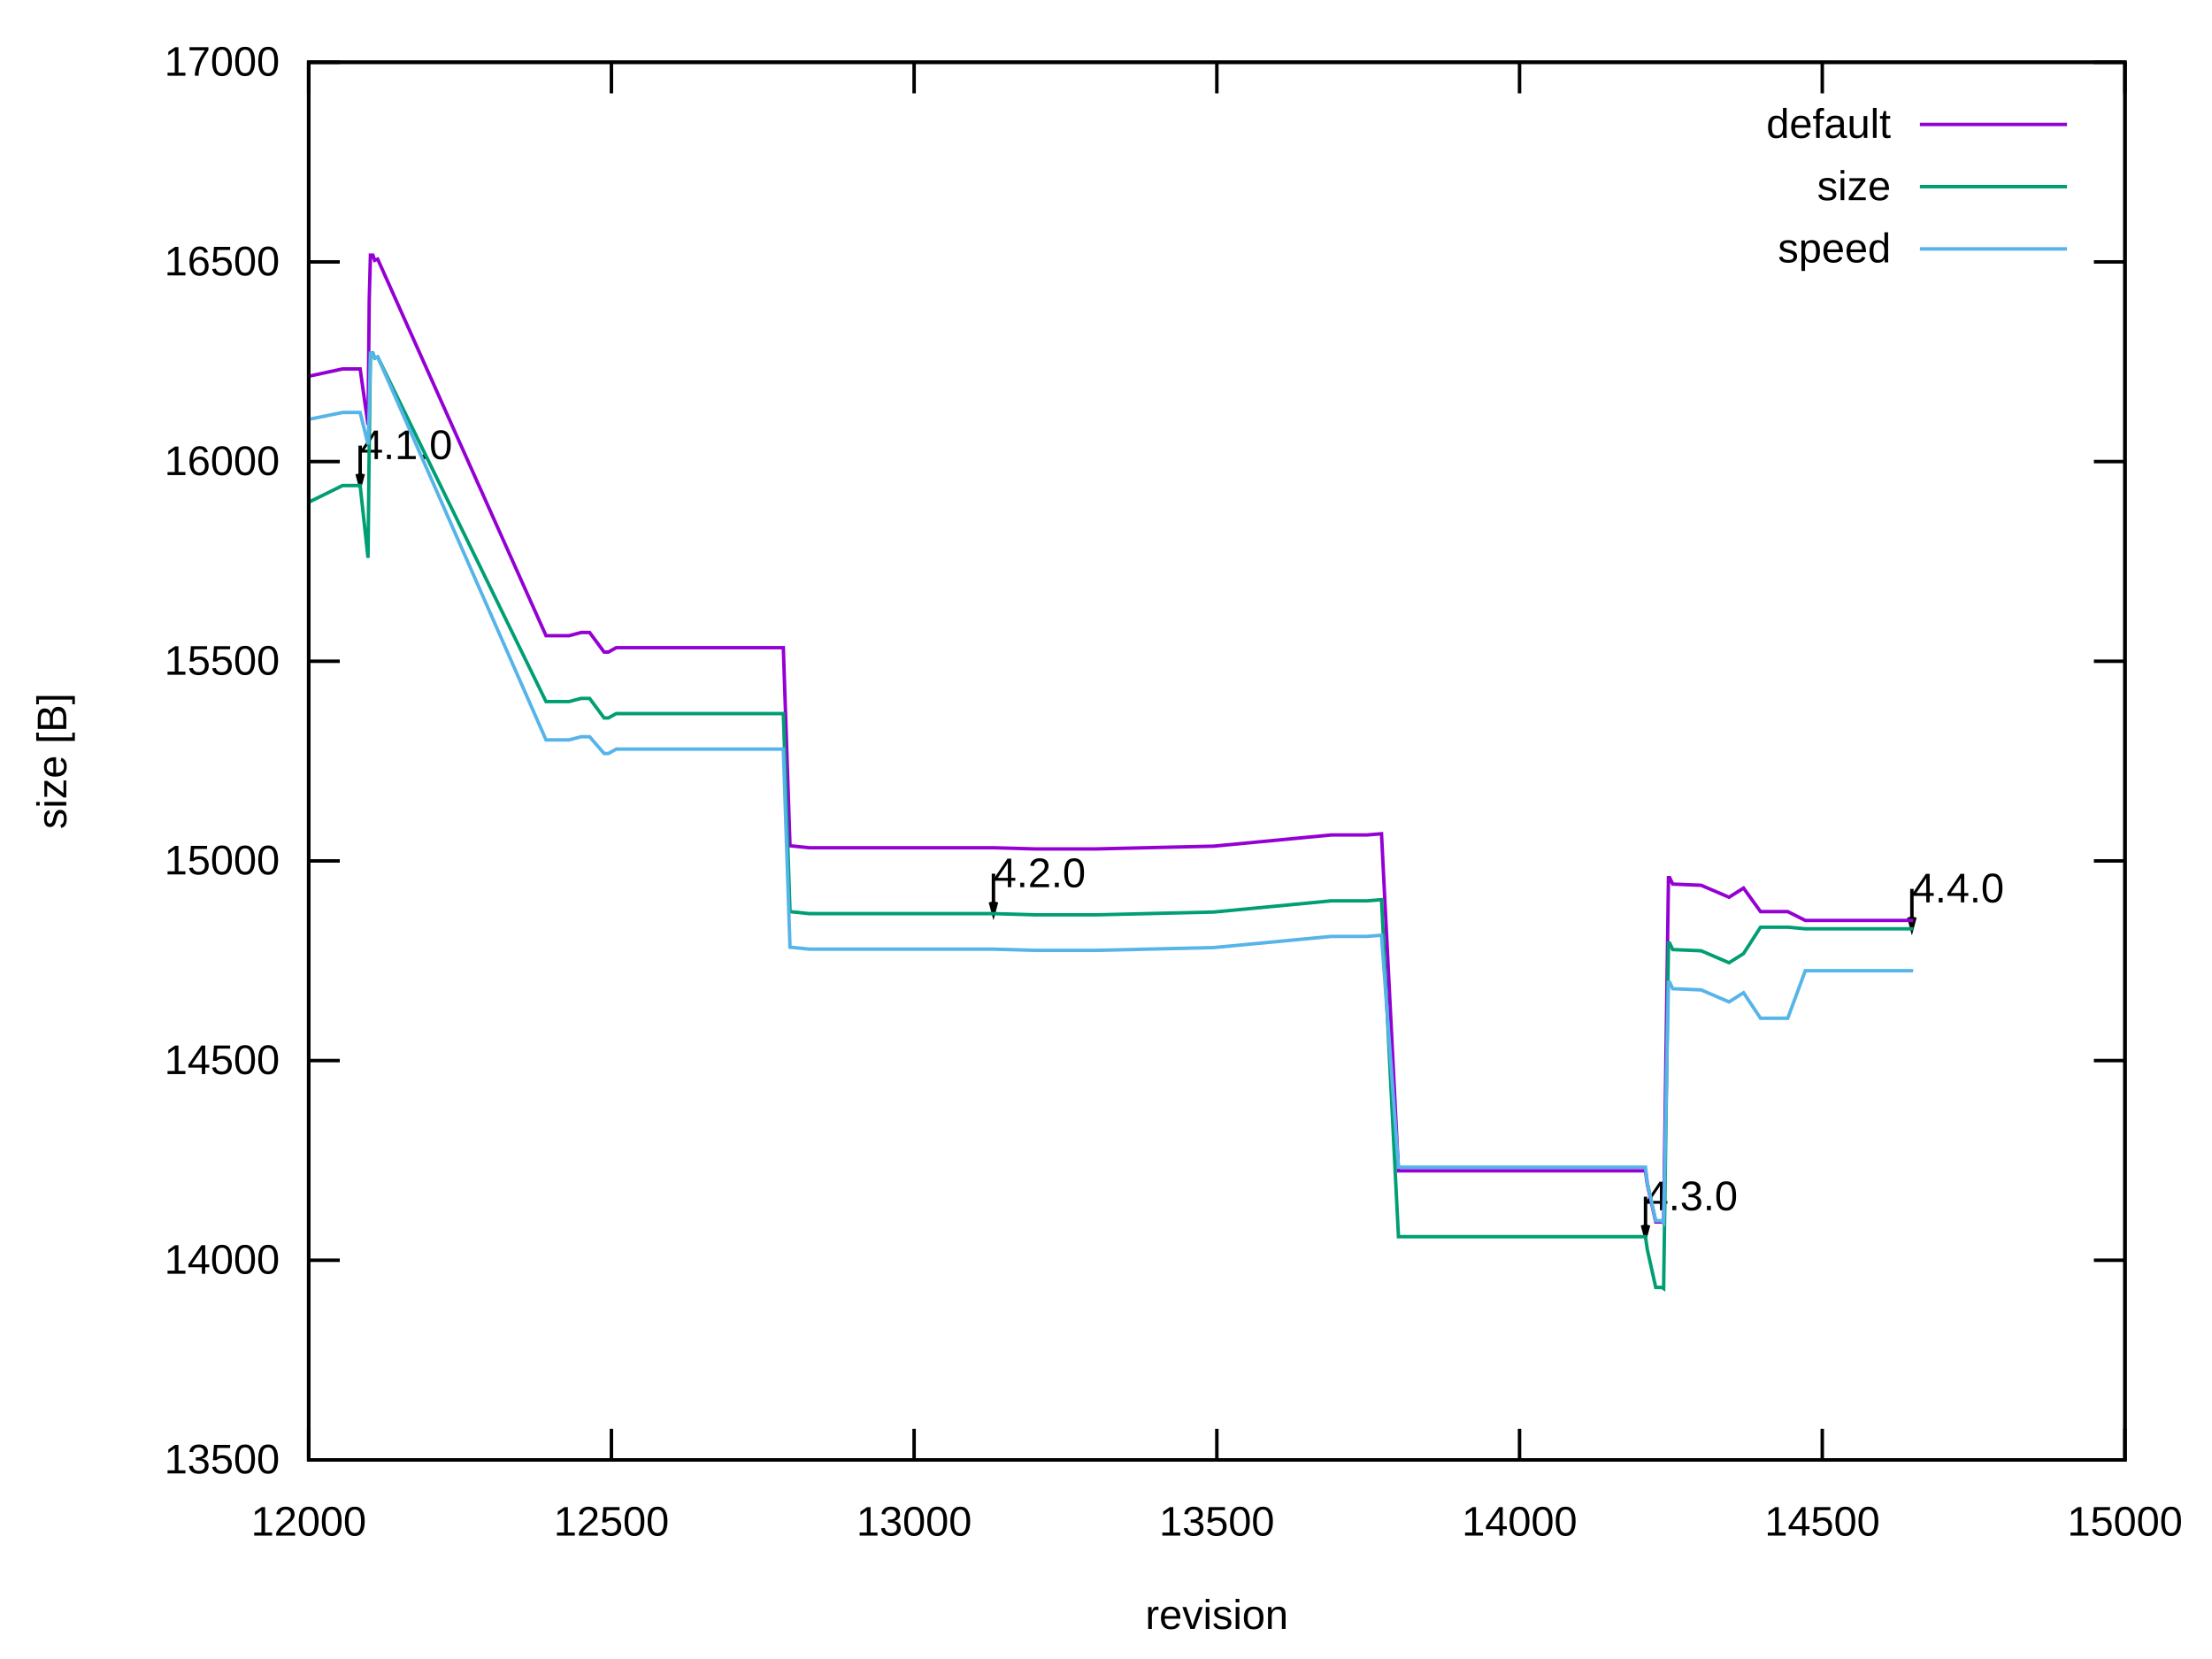
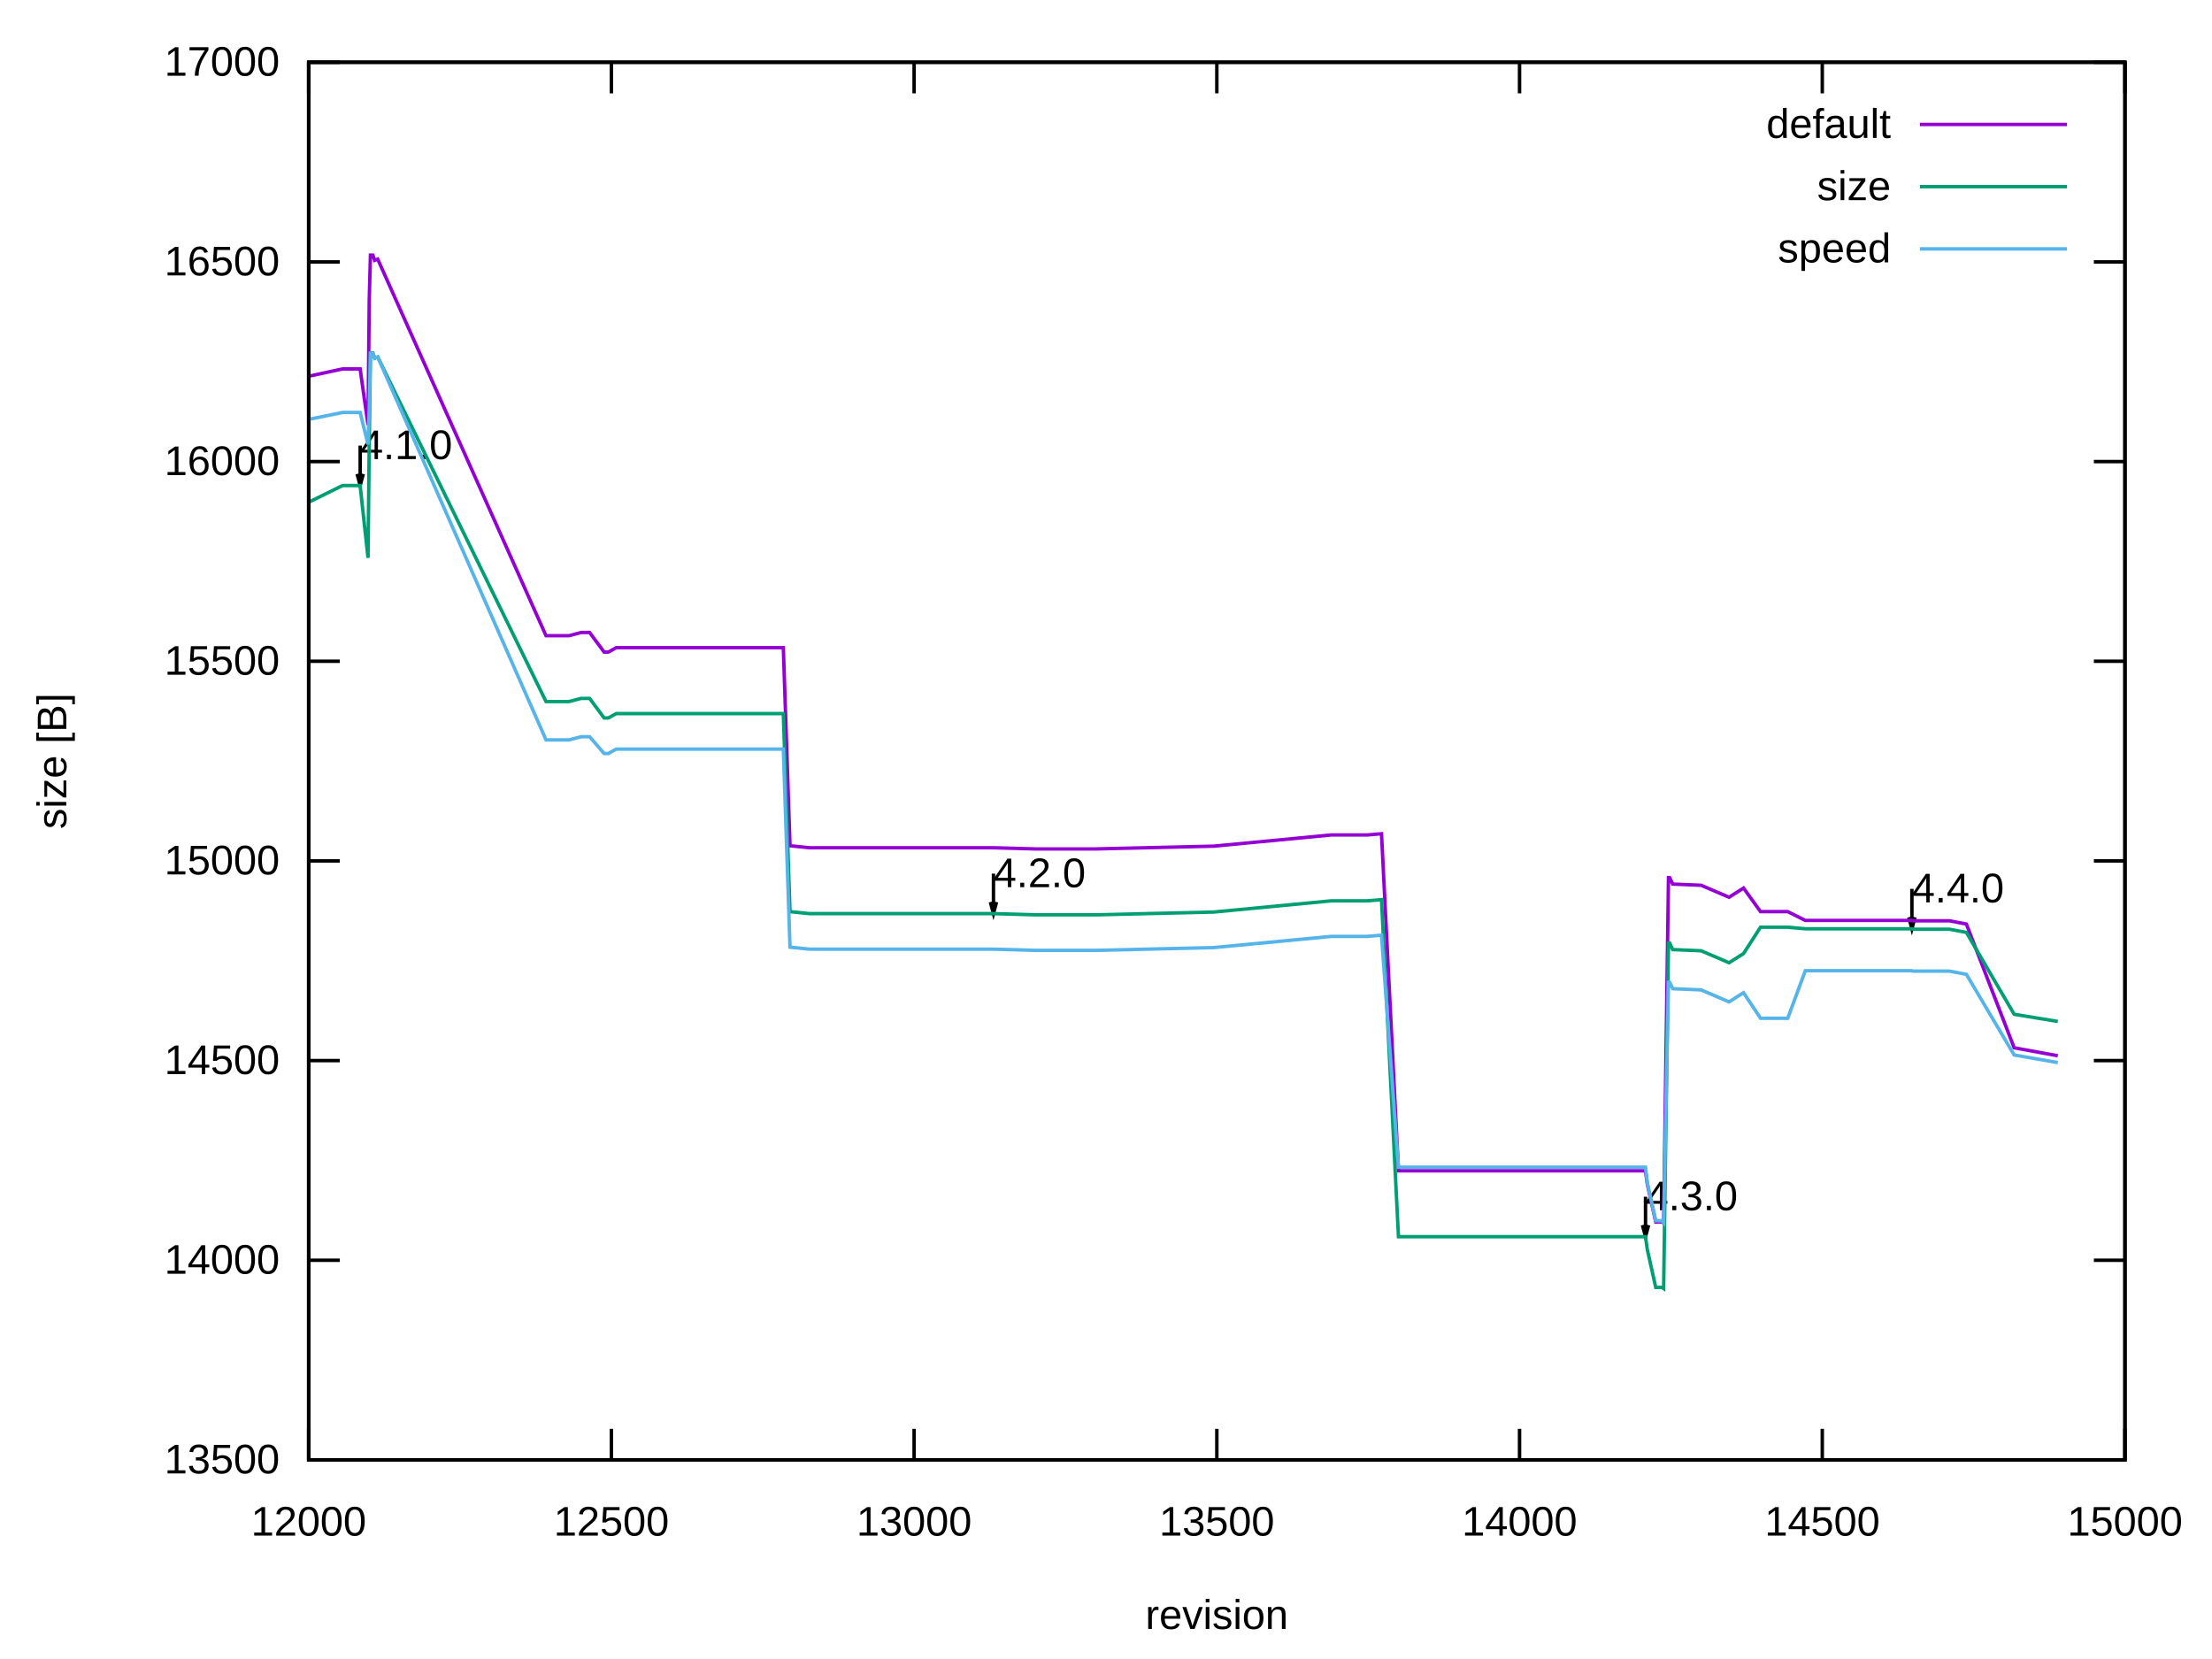
<svg xmlns="http://www.w3.org/2000/svg" xmlns:xlink="http://www.w3.org/1999/xlink" width="640" height="480" viewBox="0 0 640 480">
  <g id="gnuplot_canvas">
    <rect x="0" y="0" width="640" height="480" fill="none" />
    <defs>
      <circle id="gpDot" r="0.5" stroke-width="0.5" stroke="currentColor" />
      <path id="gpPt0" stroke-width="0.222" stroke="currentColor" d="M-1,0 h2 M0,-1 v2" />
      <path id="gpPt1" stroke-width="0.222" stroke="currentColor" d="M-1,-1 L1,1 M1,-1 L-1,1" />
      <path id="gpPt2" stroke-width="0.222" stroke="currentColor" d="M-1,0 L1,0 M0,-1 L0,1 M-1,-1 L1,1 M-1,1 L1,-1" />
      <rect id="gpPt3" stroke-width="0.222" stroke="currentColor" x="-1" y="-1" width="2" height="2" />
      <rect id="gpPt4" stroke-width="0.222" stroke="currentColor" fill="currentColor" x="-1" y="-1" width="2" height="2" />
      <circle id="gpPt5" stroke-width="0.222" stroke="currentColor" cx="0" cy="0" r="1" />
      <use xlink:href="#gpPt5" id="gpPt6" fill="currentColor" stroke="none" />
      <path id="gpPt7" stroke-width="0.222" stroke="currentColor" d="M0,-1.33 L-1.33,0.67 L1.33,0.67 z" />
      <use xlink:href="#gpPt7" id="gpPt8" fill="currentColor" stroke="none" />
      <use xlink:href="#gpPt7" id="gpPt9" stroke="currentColor" transform="rotate(180)" />
      <use xlink:href="#gpPt9" id="gpPt10" fill="currentColor" stroke="none" />
      <use xlink:href="#gpPt3" id="gpPt11" stroke="currentColor" transform="rotate(45)" />
      <use xlink:href="#gpPt11" id="gpPt12" fill="currentColor" stroke="none" />
      <path id="gpPt13" stroke-width="0.222" stroke="currentColor" d="M0,1.330 L1.265,0.411 L0.782,-1.067 L-0.782,-1.076 L-1.265,0.411 z" />
      <use xlink:href="#gpPt13" id="gpPt14" fill="currentColor" stroke="none" />
      <filter id="textbox" filterUnits="objectBoundingBox" x="0" y="0" height="1" width="1">
        <feFlood flood-color="white" flood-opacity="1" result="bgnd" />
        <feComposite in="SourceGraphic" in2="bgnd" operator="atop" />
      </filter>
      <filter id="greybox" filterUnits="objectBoundingBox" x="0" y="0" height="1" width="1">
        <feFlood flood-color="lightgrey" flood-opacity="1" result="grey" />
        <feComposite in="SourceGraphic" in2="grey" operator="atop" />
      </filter>
    </defs>
    <g fill="none" color="white" stroke="currentColor" stroke-width="1.00" stroke-linecap="butt" stroke-linejoin="miter">
</g>
    <g fill="none" color="black" stroke="currentColor" stroke-width="1.00" stroke-linecap="butt" stroke-linejoin="miter">
      <path stroke="black" d="M89.31,422.40 L98.31,422.40 M614.82,422.40 L605.82,422.40  " />
      <g transform="translate(80.92,426.30)" stroke="none" fill="black" font-family="Arial" font-size="12.00" text-anchor="end">
        <text>
          <tspan font-family="Arial"> 13500</tspan>
        </text>
      </g>
    </g>
    <g fill="none" color="black" stroke="currentColor" stroke-width="1.00" stroke-linecap="butt" stroke-linejoin="miter">
      <path stroke="black" d="M89.31,364.63 L98.31,364.63 M614.82,364.63 L605.82,364.63  " />
      <g transform="translate(80.92,368.53)" stroke="none" fill="black" font-family="Arial" font-size="12.00" text-anchor="end">
        <text>
          <tspan font-family="Arial"> 14000</tspan>
        </text>
      </g>
    </g>
    <g fill="none" color="black" stroke="currentColor" stroke-width="1.00" stroke-linecap="butt" stroke-linejoin="miter">
      <path stroke="black" d="M89.31,306.86 L98.31,306.86 M614.82,306.86 L605.82,306.86  " />
      <g transform="translate(80.92,310.76)" stroke="none" fill="black" font-family="Arial" font-size="12.00" text-anchor="end">
        <text>
          <tspan font-family="Arial"> 14500</tspan>
        </text>
      </g>
    </g>
    <g fill="none" color="black" stroke="currentColor" stroke-width="1.00" stroke-linecap="butt" stroke-linejoin="miter">
      <path stroke="black" d="M89.31,249.09 L98.31,249.09 M614.82,249.09 L605.82,249.09  " />
      <g transform="translate(80.92,252.99)" stroke="none" fill="black" font-family="Arial" font-size="12.00" text-anchor="end">
        <text>
          <tspan font-family="Arial"> 15000</tspan>
        </text>
      </g>
    </g>
    <g fill="none" color="black" stroke="currentColor" stroke-width="1.00" stroke-linecap="butt" stroke-linejoin="miter">
      <path stroke="black" d="M89.31,191.32 L98.31,191.32 M614.82,191.32 L605.82,191.32  " />
      <g transform="translate(80.92,195.22)" stroke="none" fill="black" font-family="Arial" font-size="12.00" text-anchor="end">
        <text>
          <tspan font-family="Arial"> 15500</tspan>
        </text>
      </g>
    </g>
    <g fill="none" color="black" stroke="currentColor" stroke-width="1.00" stroke-linecap="butt" stroke-linejoin="miter">
      <path stroke="black" d="M89.31,133.55 L98.31,133.55 M614.82,133.55 L605.82,133.55  " />
      <g transform="translate(80.92,137.45)" stroke="none" fill="black" font-family="Arial" font-size="12.00" text-anchor="end">
        <text>
          <tspan font-family="Arial"> 16000</tspan>
        </text>
      </g>
    </g>
    <g fill="none" color="black" stroke="currentColor" stroke-width="1.00" stroke-linecap="butt" stroke-linejoin="miter">
      <path stroke="black" d="M89.31,75.78 L98.31,75.78 M614.82,75.78 L605.82,75.78  " />
      <g transform="translate(80.92,79.68)" stroke="none" fill="black" font-family="Arial" font-size="12.00" text-anchor="end">
        <text>
          <tspan font-family="Arial"> 16500</tspan>
        </text>
      </g>
    </g>
    <g fill="none" color="black" stroke="currentColor" stroke-width="1.00" stroke-linecap="butt" stroke-linejoin="miter">
      <path stroke="black" d="M89.31,18.01 L98.31,18.01 M614.82,18.01 L605.82,18.01  " />
      <g transform="translate(80.92,21.91)" stroke="none" fill="black" font-family="Arial" font-size="12.00" text-anchor="end">
        <text>
          <tspan font-family="Arial"> 17000</tspan>
        </text>
      </g>
    </g>
    <g fill="none" color="black" stroke="currentColor" stroke-width="1.00" stroke-linecap="butt" stroke-linejoin="miter">
      <path stroke="black" d="M89.31,422.40 L89.31,413.40 M89.31,18.01 L89.31,27.01  " />
      <g transform="translate(89.31,444.30)" stroke="none" fill="black" font-family="Arial" font-size="12.00" text-anchor="middle">
        <text>
          <tspan font-family="Arial"> 12000</tspan>
        </text>
      </g>
    </g>
    <g fill="none" color="black" stroke="currentColor" stroke-width="1.00" stroke-linecap="butt" stroke-linejoin="miter">
      <path stroke="black" d="M176.90,422.40 L176.90,413.40 M176.90,18.01 L176.90,27.01  " />
      <g transform="translate(176.90,444.30)" stroke="none" fill="black" font-family="Arial" font-size="12.00" text-anchor="middle">
        <text>
          <tspan font-family="Arial"> 12500</tspan>
        </text>
      </g>
    </g>
    <g fill="none" color="black" stroke="currentColor" stroke-width="1.00" stroke-linecap="butt" stroke-linejoin="miter">
      <path stroke="black" d="M264.48,422.40 L264.48,413.40 M264.48,18.01 L264.48,27.01  " />
      <g transform="translate(264.48,444.30)" stroke="none" fill="black" font-family="Arial" font-size="12.00" text-anchor="middle">
        <text>
          <tspan font-family="Arial"> 13000</tspan>
        </text>
      </g>
    </g>
    <g fill="none" color="black" stroke="currentColor" stroke-width="1.00" stroke-linecap="butt" stroke-linejoin="miter">
      <path stroke="black" d="M352.07,422.40 L352.07,413.40 M352.07,18.01 L352.07,27.01  " />
      <g transform="translate(352.07,444.30)" stroke="none" fill="black" font-family="Arial" font-size="12.00" text-anchor="middle">
        <text>
          <tspan font-family="Arial"> 13500</tspan>
        </text>
      </g>
    </g>
    <g fill="none" color="black" stroke="currentColor" stroke-width="1.00" stroke-linecap="butt" stroke-linejoin="miter">
      <path stroke="black" d="M439.65,422.40 L439.65,413.40 M439.65,18.01 L439.65,27.01  " />
      <g transform="translate(439.65,444.30)" stroke="none" fill="black" font-family="Arial" font-size="12.00" text-anchor="middle">
        <text>
          <tspan font-family="Arial"> 14000</tspan>
        </text>
      </g>
    </g>
    <g fill="none" color="black" stroke="currentColor" stroke-width="1.00" stroke-linecap="butt" stroke-linejoin="miter">
      <path stroke="black" d="M527.24,422.40 L527.24,413.40 M527.24,18.01 L527.24,27.01  " />
      <g transform="translate(527.24,444.30)" stroke="none" fill="black" font-family="Arial" font-size="12.00" text-anchor="middle">
        <text>
          <tspan font-family="Arial"> 14500</tspan>
        </text>
      </g>
    </g>
    <g fill="none" color="black" stroke="currentColor" stroke-width="1.00" stroke-linecap="butt" stroke-linejoin="miter">
      <path stroke="black" d="M614.82,422.40 L614.82,413.40 M614.82,18.01 L614.82,27.01  " />
      <g transform="translate(614.82,444.30)" stroke="none" fill="black" font-family="Arial" font-size="12.00" text-anchor="middle">
        <text>
          <tspan font-family="Arial"> 15000</tspan>
        </text>
      </g>
    </g>
    <g fill="none" color="black" stroke="currentColor" stroke-width="1.00" stroke-linecap="butt" stroke-linejoin="miter">
</g>
    <g fill="none" color="black" stroke="currentColor" stroke-width="1.00" stroke-linecap="butt" stroke-linejoin="miter">
      <path stroke="black" d="M89.31,18.01 L89.31,422.40 L614.82,422.40 L614.82,18.01 L89.31,18.01 Z  " />
      <g transform="translate(104.20,132.83)" stroke="none" fill="black" font-family="Arial" font-size="12.00" text-anchor="start">
        <text>
          <tspan font-family="Arial">4.1.0</tspan>
        </text>
      </g>
      <g transform="translate(287.43,256.69)" stroke="none" fill="black" font-family="Arial" font-size="12.00" text-anchor="start">
        <text>
          <tspan font-family="Arial">4.2.0</tspan>
        </text>
      </g>
      <g transform="translate(476.09,350.16)" stroke="none" fill="black" font-family="Arial" font-size="12.00" text-anchor="start">
        <text>
          <tspan font-family="Arial">4.3.0</tspan>
        </text>
      </g>
      <g transform="translate(553.16,261.08)" stroke="none" fill="black" font-family="Arial" font-size="12.00" text-anchor="start">
        <text>
          <tspan font-family="Arial">4.4.0</tspan>
        </text>
      </g>
-       <path stroke="black" d="M103.32,137.13 L104.21,140.47 L105.10,137.13 M104.21,128.92 L104.21,140.47 M286.55,260.99 L287.44,264.33 L288.33,260.99   M287.44,252.78 L287.44,264.33 M475.21,354.46 L476.10,357.80 L476.99,354.46 M476.10,346.25 L476.10,357.80 M552.28,265.38   L553.17,268.72 L554.06,265.38 M553.17,257.17 L553.17,268.72  " />
-     </g>
-     <g fill="none" color="black" stroke="currentColor" stroke-width="1.00" stroke-linecap="butt" stroke-linejoin="miter">
-       <g transform="translate(19.18,220.21) rotate(270)" stroke="none" fill="black" font-family="Arial" font-size="12.00" text-anchor="middle">
-         <text>
-           <tspan font-family="Arial">size [B]</tspan>
-         </text>
-       </g>
-     </g>
-     <g fill="none" color="black" stroke="currentColor" stroke-width="1.00" stroke-linecap="butt" stroke-linejoin="miter">
-       <g transform="translate(352.06,471.30)" stroke="none" fill="black" font-family="Arial" font-size="12.00" text-anchor="middle">
-         <text>
-           <tspan font-family="Arial">revision</tspan>
-         </text>
-       </g>
+     </g>
+     <g fill="none" color="black" stroke="currentColor" stroke-width="1.00" stroke-linecap="butt" stroke-linejoin="miter">
+       <path stroke="black" d="M103.32,137.13 L104.21,140.47 L105.10,137.13 M104.21,128.92 L104.21,140.47  " />
+     </g>
+     <g fill="none" color="black" stroke="currentColor" stroke-width="1.00" stroke-linecap="butt" stroke-linejoin="miter">
+       <path stroke="black" d="M286.55,260.99 L287.44,264.33 L288.33,260.99 M287.44,252.78 L287.44,264.33  " />
+     </g>
+     <g fill="none" color="black" stroke="currentColor" stroke-width="1.00" stroke-linecap="butt" stroke-linejoin="miter">
+       <path stroke="black" d="M475.21,354.46 L476.10,357.80 L476.99,354.46 M476.10,346.25 L476.10,357.80  " />
+     </g>
+     <g fill="none" color="black" stroke="currentColor" stroke-width="1.00" stroke-linecap="butt" stroke-linejoin="miter">
+       <path stroke="black" d="M552.28,265.38 L553.17,268.72 L554.06,265.38 M553.17,257.17 L553.17,268.72  " />
    </g>
    <g fill="none" color="black" stroke="currentColor" stroke-width="1.00" stroke-linecap="butt" stroke-linejoin="miter">
</g>
    <g id="gnuplot_plot_1">
      <g fill="none" color="black" stroke="currentColor" stroke-width="1.00" stroke-linecap="butt" stroke-linejoin="miter">
        <g transform="translate(547.09,39.91)" stroke="none" fill="black" font-family="Arial" font-size="12.00" text-anchor="end">
          <text>
            <tspan font-family="Arial">default</tspan>
          </text>
        </g>
      </g>
      <g fill="none" color="black" stroke="currentColor" stroke-width="1.00" stroke-linecap="butt" stroke-linejoin="miter">
-         <path stroke="rgb(148,   0, 211)" d="M555.48,36.01 L598.04,36.01 M89.49,108.82 L99.12,106.74 L104.20,106.74 L106.48,122.92 L106.83,86.76 L107.18,73.82   L107.88,73.82 L108.40,75.32 L109.28,74.97 L157.98,183.93 L162.01,183.93 L164.63,183.93 L168.14,183.00 L170.59,183.00   L174.79,188.66 L176.02,188.66 L178.30,187.39 L201.77,187.39 L207.20,187.39 L210.00,187.39 L210.53,187.39 L219.99,187.39   L226.64,187.39 L228.57,244.70 L234.18,245.28 L240.31,245.28 L242.58,245.28 L245.39,245.28 L246.96,245.28 L259.05,245.28   L287.43,245.28 L299.51,245.62 L317.03,245.62 L351.19,244.82 L385.17,241.58 L386.92,241.58 L388.68,241.58 L395.51,241.58   L399.71,241.23 L404.62,338.75 L422.13,338.75 L439.65,338.75 L471.88,338.75 L476.09,338.75 L476.61,342.56 L479.06,353.54   L480.81,353.54 L481.34,353.88 L482.74,253.94 L483.09,253.94 L483.97,255.79 L492.20,256.14 L500.26,259.60 L504.46,256.95   L509.37,263.76 L510.59,263.76 L517.25,263.76 L522.33,266.31 L528.99,266.31 L532.14,266.31 L553.16,266.31 L553.51,266.42    " />
+         <path stroke="rgb(148,   0, 211)" d="M555.48,36.01 L598.04,36.01 M89.49,108.82 L99.12,106.74 L104.20,106.74 L106.48,122.92 L106.83,86.76 L107.18,73.82   L107.88,73.82 L108.40,75.32 L109.28,74.97 L157.98,183.93 L162.01,183.93 L164.63,183.93 L168.14,183.00 L170.59,183.00   L174.79,188.66 L176.02,188.66 L178.30,187.39 L201.77,187.39 L207.20,187.39 L210.00,187.39 L210.53,187.39 L219.99,187.39   L226.64,187.39 L228.57,244.70 L234.18,245.28 L240.31,245.28 L242.58,245.28 L245.39,245.28 L246.96,245.28 L259.05,245.28   L287.43,245.28 L299.51,245.62 L317.03,245.62 L351.19,244.82 L385.17,241.58 L386.92,241.58 L388.68,241.58 L395.51,241.58   L399.71,241.23 L404.62,338.75 L422.13,338.75 L439.65,338.75 L471.88,338.75 L476.09,338.75 L476.61,342.56 L479.06,353.54   L480.81,353.54 L481.34,353.88 L482.74,253.94 L483.09,253.94 L483.97,255.79 L492.20,256.14 L500.26,259.60 L504.46,256.95   L509.37,263.76 L510.59,263.76 L517.25,263.76 L522.33,266.31 L528.99,266.31 L532.14,266.31 L553.16,266.31 L553.51,266.42   L564.02,266.42 L568.93,267.35 L582.76,303.16 L595.38,305.47  " />
      </g>
    </g>
    <g id="gnuplot_plot_2">
      <g fill="none" color="black" stroke="currentColor" stroke-width="1.00" stroke-linecap="butt" stroke-linejoin="miter">
        <g transform="translate(547.09,57.91)" stroke="none" fill="black" font-family="Arial" font-size="12.00" text-anchor="end">
          <text>
            <tspan font-family="Arial">size</tspan>
          </text>
        </g>
      </g>
      <g fill="none" color="black" stroke="currentColor" stroke-width="1.00" stroke-linecap="butt" stroke-linejoin="miter">
-         <path stroke="rgb(  0, 158, 115)" d="M555.48,54.01 L598.04,54.01 M89.49,145.22 L99.12,140.48 L104.20,140.48 L106.48,161.40 L106.83,128.70 L107.18,102.12   L107.88,102.12 L108.40,103.63 L109.28,103.28 L157.98,202.99 L162.01,202.99 L164.63,202.99 L168.14,202.07 L170.59,202.07   L174.79,207.73 L176.02,207.73 L178.30,206.46 L201.77,206.46 L207.20,206.46 L210.00,206.46 L210.53,206.46 L219.99,206.46   L226.64,206.46 L228.57,263.76 L234.18,264.34 L240.31,264.34 L242.58,264.34 L245.39,264.34 L246.96,264.34 L259.05,264.34   L287.43,264.34 L299.51,264.69 L317.03,264.69 L351.19,263.88 L385.17,260.64 L386.92,260.64 L388.68,260.64 L395.51,260.64   L399.71,260.30 L404.62,357.81 L422.13,357.81 L439.65,357.81 L471.88,357.81 L476.09,357.81 L476.61,361.51 L479.06,372.49   L480.81,372.49 L481.34,372.83 L482.74,272.89 L483.09,272.89 L483.97,274.74 L492.20,275.09 L500.26,278.55 L504.46,275.90   L509.37,268.27 L510.59,268.27 L517.25,268.27 L522.33,268.73 L528.99,268.73 L532.14,268.73 L553.16,268.73 L553.51,268.85    " />
+         <path stroke="rgb(  0, 158, 115)" d="M555.48,54.01 L598.04,54.01 M89.49,145.22 L99.12,140.48 L104.20,140.48 L106.48,161.40 L106.83,128.70 L107.18,102.12   L107.88,102.12 L108.40,103.63 L109.28,103.28 L157.98,202.99 L162.01,202.99 L164.63,202.99 L168.14,202.07 L170.59,202.07   L174.79,207.73 L176.02,207.73 L178.30,206.46 L201.77,206.46 L207.20,206.46 L210.00,206.46 L210.53,206.46 L219.99,206.46   L226.64,206.46 L228.57,263.76 L234.18,264.34 L240.31,264.34 L242.58,264.34 L245.39,264.34 L246.96,264.34 L259.05,264.34   L287.43,264.34 L299.51,264.69 L317.03,264.69 L351.19,263.88 L385.17,260.64 L386.92,260.64 L388.68,260.64 L395.51,260.64   L399.71,260.30 L404.62,357.81 L422.13,357.81 L439.65,357.81 L471.88,357.81 L476.09,357.81 L476.61,361.51 L479.06,372.49   L480.81,372.49 L481.34,372.83 L482.74,272.89 L483.09,272.89 L483.97,274.74 L492.20,275.09 L500.26,278.55 L504.46,275.90   L509.37,268.27 L510.59,268.27 L517.25,268.27 L522.33,268.73 L528.99,268.73 L532.14,268.73 L553.16,268.73 L553.51,268.85   L564.02,268.85 L568.93,269.77 L582.76,293.46 L595.38,295.54  " />
      </g>
    </g>
    <g id="gnuplot_plot_3">
      <g fill="none" color="black" stroke="currentColor" stroke-width="1.00" stroke-linecap="butt" stroke-linejoin="miter">
        <g transform="translate(547.09,75.91)" stroke="none" fill="black" font-family="Arial" font-size="12.00" text-anchor="end">
          <text>
            <tspan font-family="Arial">speed</tspan>
          </text>
        </g>
      </g>
      <g fill="none" color="black" stroke="currentColor" stroke-width="1.00" stroke-linecap="butt" stroke-linejoin="miter">
-         <path stroke="rgb( 86, 180, 233)" d="M555.48,72.01 L598.04,72.01 M89.49,121.30 L99.12,119.34 L104.20,119.34 L106.48,128.58 L106.83,118.41 L107.18,102.24   L107.88,102.24 L108.40,103.63 L109.28,103.28 L157.98,214.08 L162.01,214.08 L164.63,214.08 L168.14,213.16 L170.59,213.16   L174.79,218.01 L176.02,218.01 L178.30,216.74 L201.77,216.74 L207.20,216.74 L210.00,216.74 L210.53,216.74 L219.99,216.74   L226.64,216.74 L228.57,274.05 L234.18,274.62 L240.31,274.62 L242.58,274.62 L245.39,274.62 L246.96,274.62 L259.05,274.62   L287.43,274.62 L299.51,274.97 L317.03,274.97 L351.19,274.16 L385.17,270.93 L386.92,270.93 L388.68,270.93 L395.51,270.93   L399.71,270.58 L404.62,337.71 L422.13,337.71 L439.65,337.71 L471.88,337.71 L476.09,337.71 L476.61,342.22 L479.06,353.19   L480.81,353.19 L481.34,353.77 L482.74,284.21 L483.09,284.21 L483.97,286.06 L492.20,286.41 L500.26,289.88 L504.46,287.22   L509.37,294.61 L510.59,294.61 L517.25,294.61 L522.33,280.86 L528.99,280.86 L532.14,280.86 L553.16,280.86 L553.51,280.98    " />
+         <path stroke="rgb( 86, 180, 233)" d="M555.48,72.01 L598.04,72.01 M89.49,121.30 L99.12,119.34 L104.20,119.34 L106.48,128.58 L106.83,118.41 L107.18,102.24   L107.88,102.24 L108.40,103.63 L109.28,103.28 L157.98,214.08 L162.01,214.08 L164.63,214.08 L168.14,213.16 L170.59,213.16   L174.79,218.01 L176.02,218.01 L178.30,216.74 L201.77,216.74 L207.20,216.74 L210.00,216.74 L210.53,216.74 L219.99,216.74   L226.64,216.74 L228.57,274.05 L234.18,274.62 L240.31,274.62 L242.58,274.62 L245.39,274.62 L246.96,274.62 L259.05,274.62   L287.43,274.62 L299.51,274.97 L317.03,274.97 L351.19,274.16 L385.17,270.93 L386.92,270.93 L388.68,270.93 L395.51,270.93   L399.71,270.58 L404.62,337.71 L422.13,337.71 L439.65,337.71 L471.88,337.71 L476.09,337.71 L476.61,342.22 L479.06,353.19   L480.81,353.19 L481.34,353.77 L482.74,284.21 L483.09,284.21 L483.97,286.06 L492.20,286.41 L500.26,289.88 L504.46,287.22   L509.37,294.61 L510.59,294.61 L517.25,294.61 L522.33,280.86 L528.99,280.86 L532.14,280.86 L553.16,280.86 L553.51,280.98   L564.02,280.98 L568.93,281.90 L582.76,305.24 L595.38,307.44  " />
      </g>
    </g>
    <g fill="none" color="white" stroke="rgb( 86, 180, 233)" stroke-width="2.00" stroke-linecap="butt" stroke-linejoin="miter">
</g>
    <g fill="none" color="black" stroke="currentColor" stroke-width="2.00" stroke-linecap="butt" stroke-linejoin="miter">
</g>
    <g fill="none" color="black" stroke="black" stroke-width="1.00" stroke-linecap="butt" stroke-linejoin="miter">
</g>
    <g fill="none" color="black" stroke="currentColor" stroke-width="1.00" stroke-linecap="butt" stroke-linejoin="miter">
      <path stroke="black" d="M89.31,18.01 L89.31,422.40 L614.82,422.40 L614.82,18.01 L89.31,18.01 Z  " />
-     </g>
+       <g transform="translate(19.18,220.21) rotate(270.00)" stroke="none" fill="black" font-family="Arial" font-size="12.00" text-anchor="middle">
+         <text>
+           <tspan font-family="Arial">size [B]</tspan>
+         </text>
+       </g>
+     </g>
+     <g fill="none" color="black" stroke="currentColor" stroke-width="1.00" stroke-linecap="butt" stroke-linejoin="miter">
+       <g transform="translate(352.06,471.30)" stroke="none" fill="black" font-family="Arial" font-size="12.00" text-anchor="middle">
+         <text>
+           <tspan font-family="Arial">revision</tspan>
+         </text>
+       </g>
+     </g>
+     <g fill="none" color="black" stroke="currentColor" stroke-width="1.00" stroke-linecap="butt" stroke-linejoin="miter">
+ </g>
    <g fill="none" color="black" stroke="currentColor" stroke-width="1.00" stroke-linecap="butt" stroke-linejoin="miter">
</g>
  </g>
</svg>
